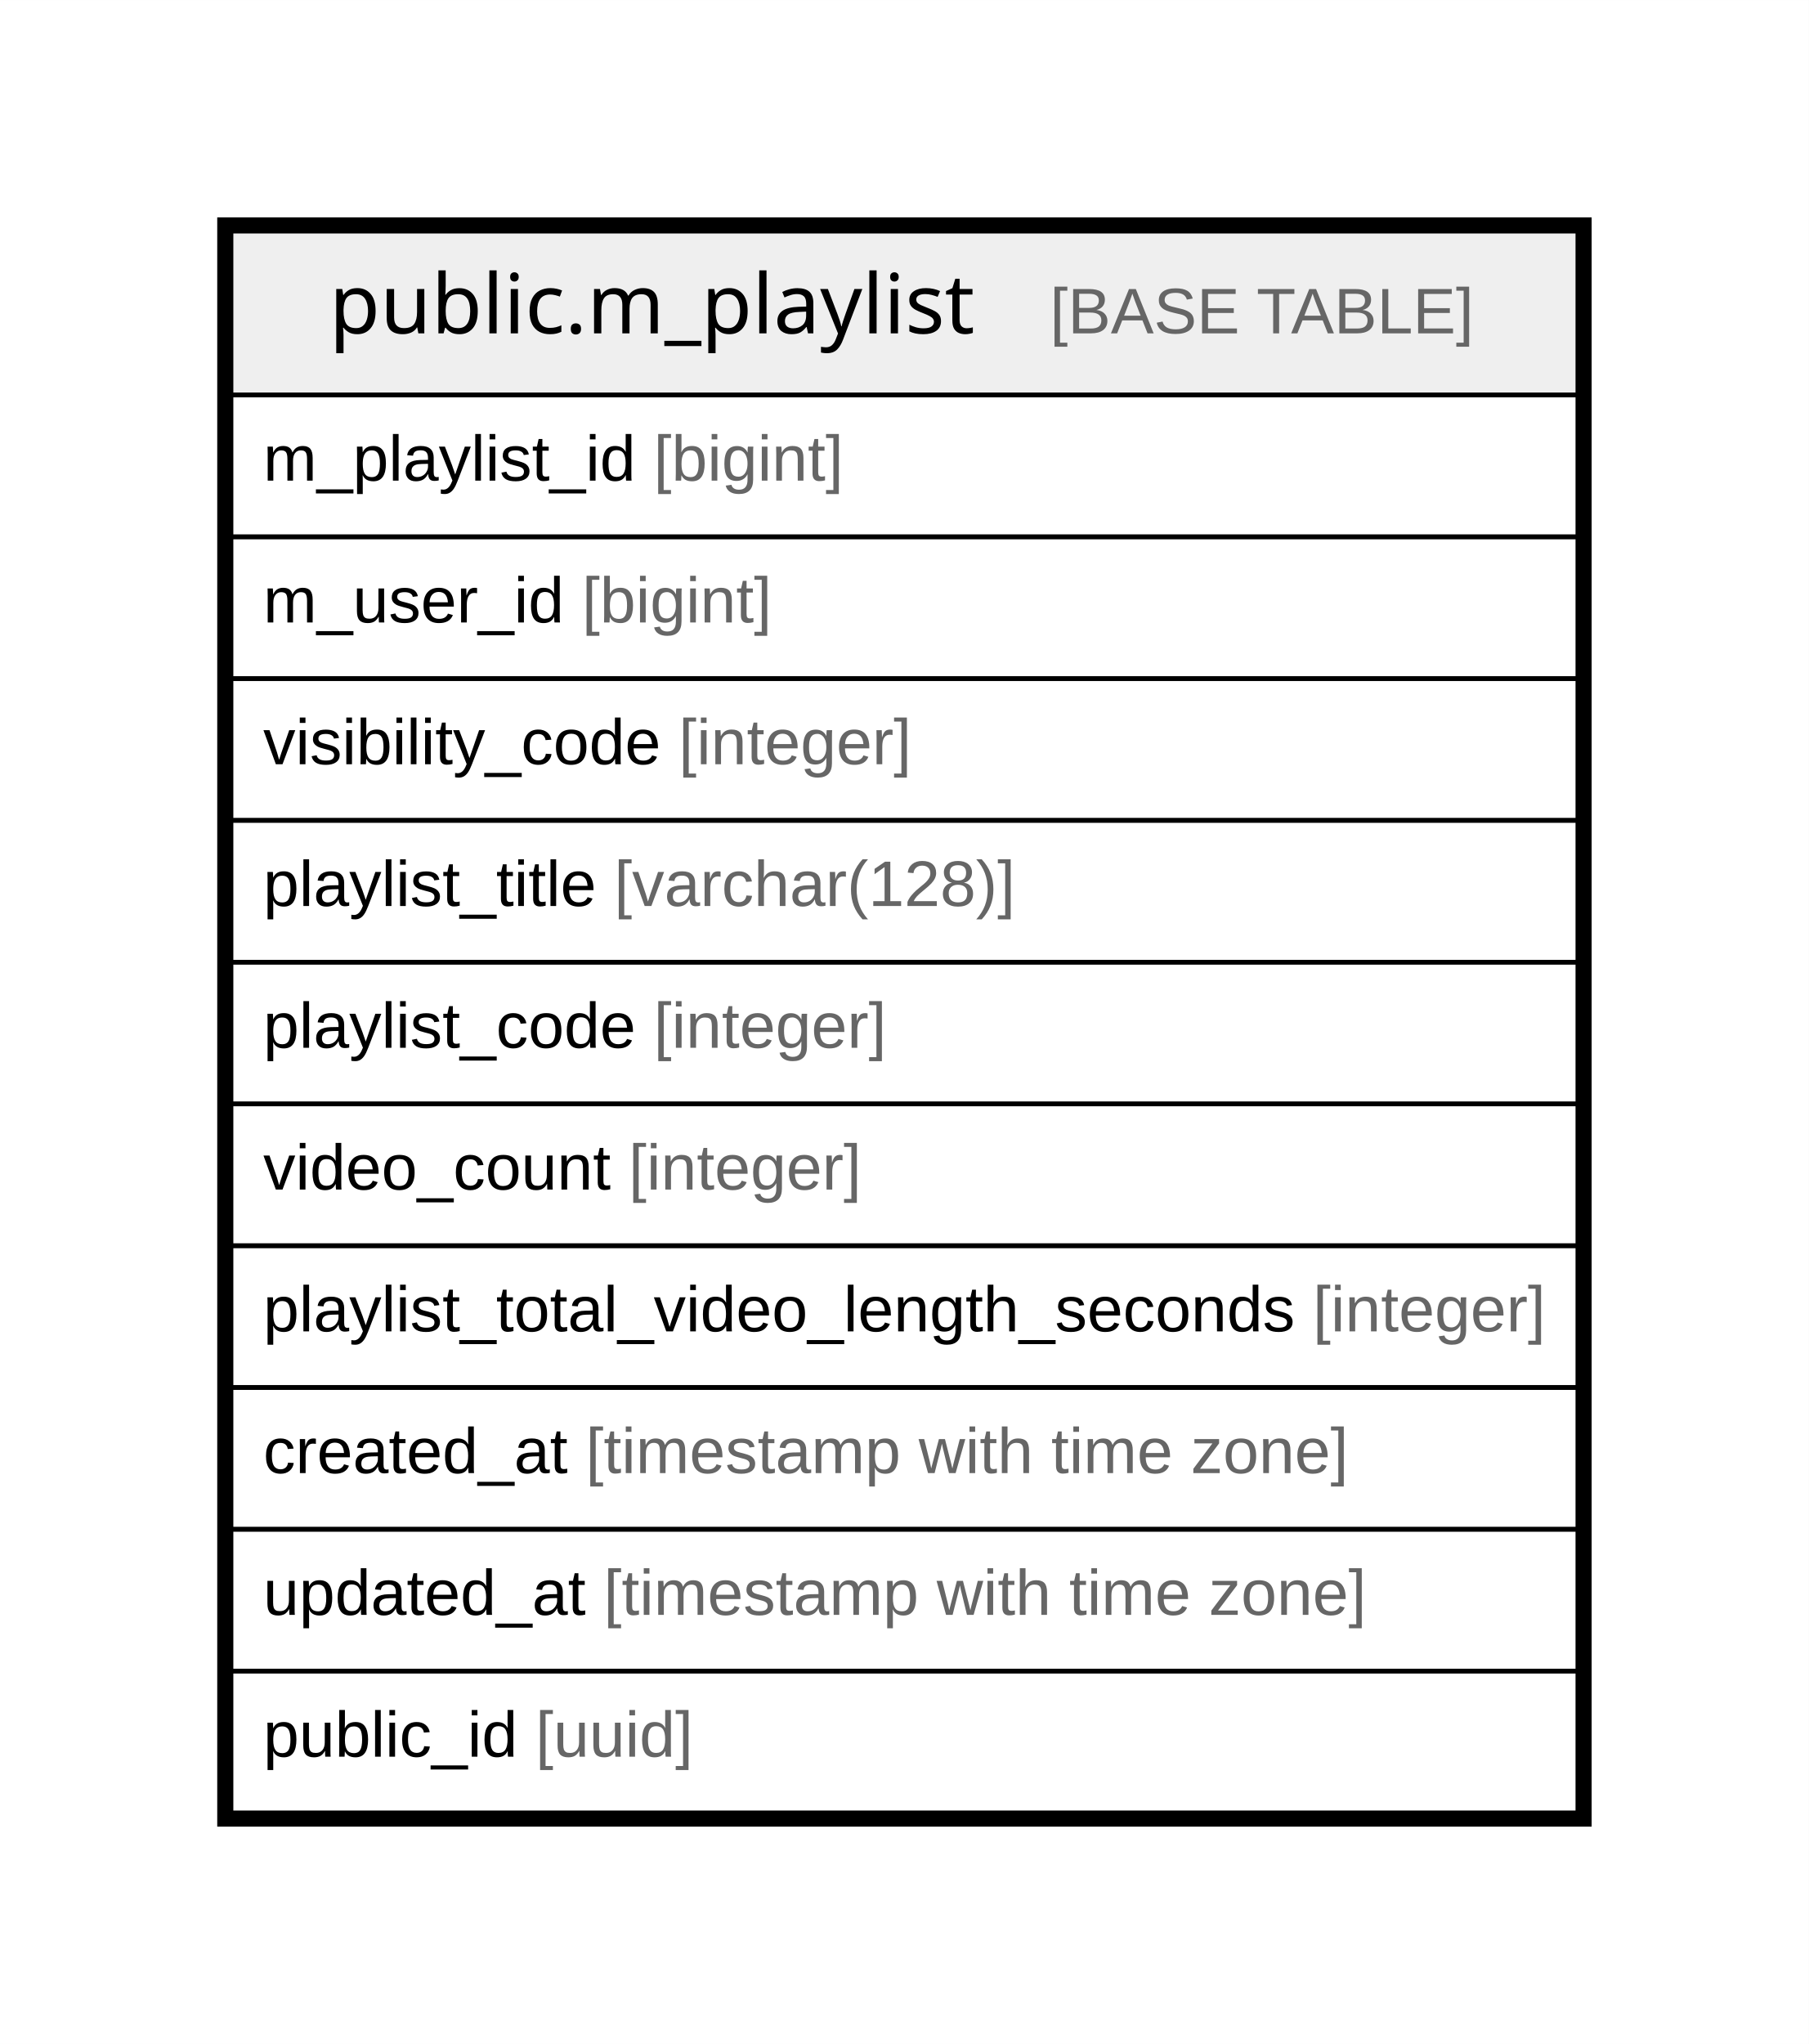
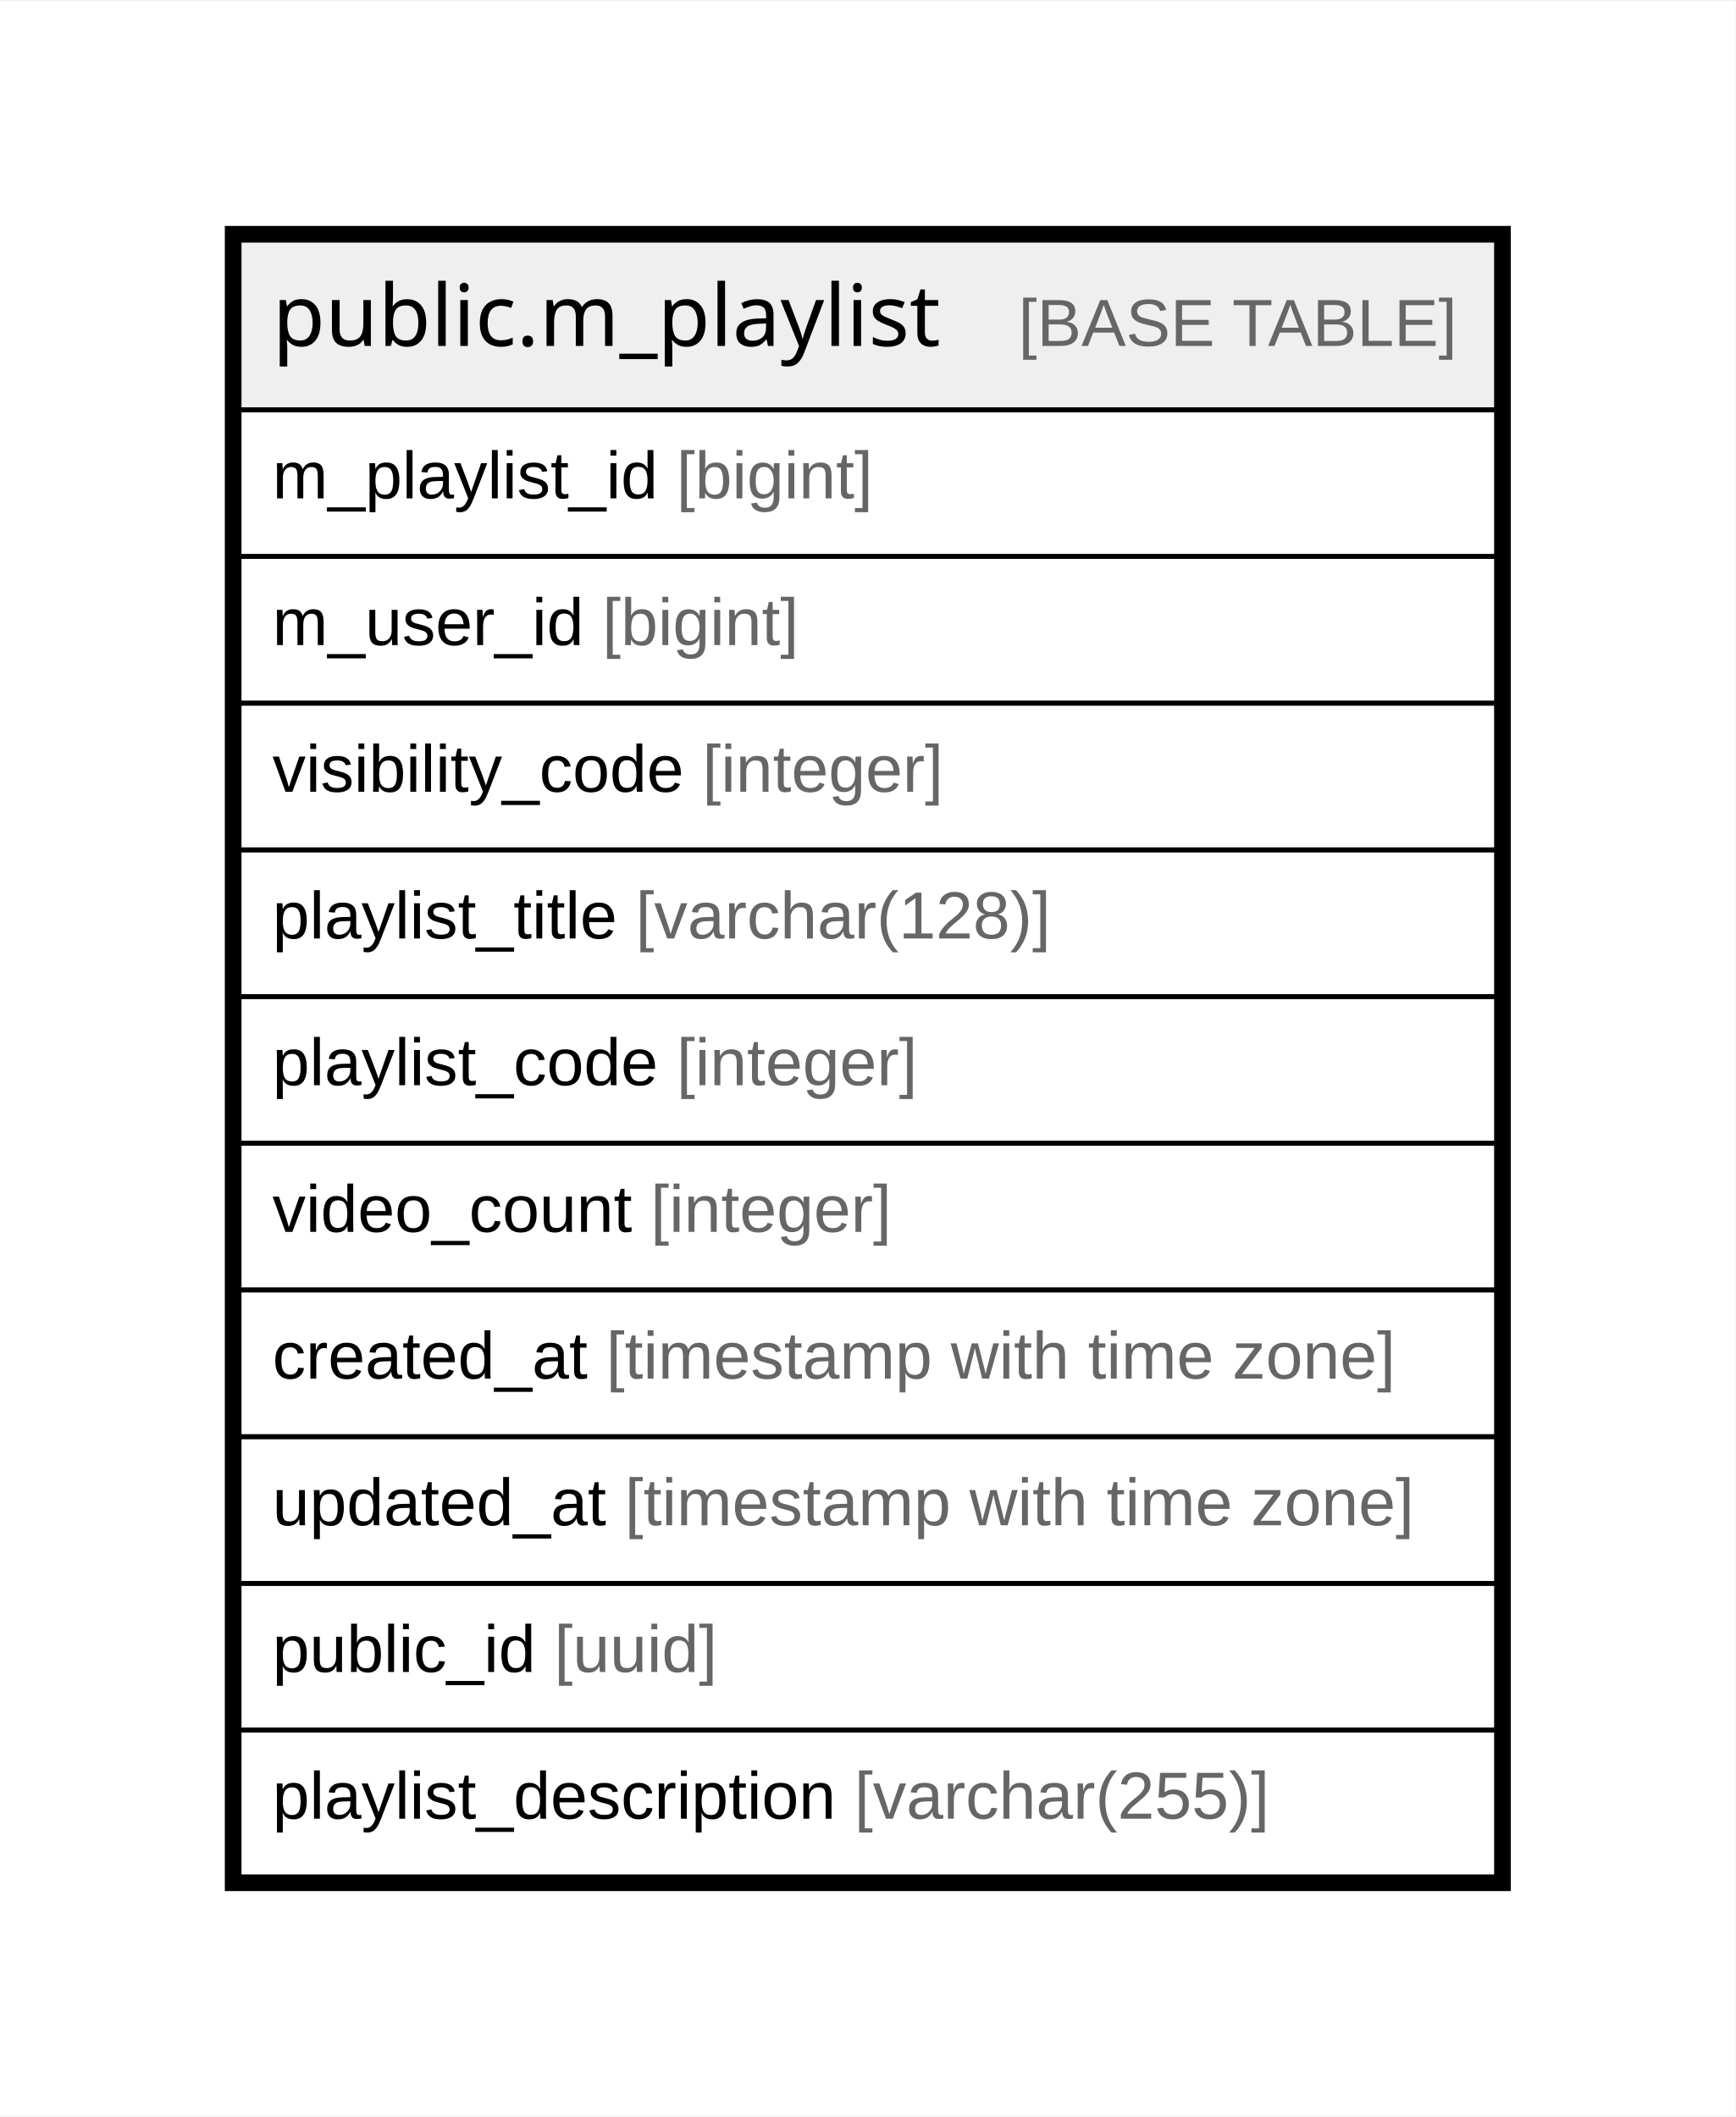
- <svg xmlns="http://www.w3.org/2000/svg" width="393pt" height="444pt" viewBox="0.00 0.00 393.03 444.00">
+ <svg xmlns="http://www.w3.org/2000/svg" width="364pt" height="444pt" viewBox="0.00 0.00 364.38 444.00">
  <g id="graph0" class="graph" transform="scale(1 1) rotate(0) translate(4 440)">
-     <polygon fill="white" stroke="none" points="-4,4 -4,-440 389.03,-440 389.03,4 -4,4" />
+     <polygon fill="white" stroke="none" points="-4,4 -4,-440 360.38,-440 360.38,4 -4,4" />
    <g id="node1" class="node">
-       <polygon fill="#efefef" stroke="none" points="46.2,-354.2 46.2,-389.8 338.83,-389.8 338.83,-354.2 46.2,-354.2" />
-       <polygon fill="none" stroke="black" points="46.2,-354.2 46.2,-389.8 338.83,-389.8 338.83,-354.2 46.2,-354.2" />
-       <text text-anchor="start" x="67.53" y="-367.6" font-family="Arial Bold" font-size="18.00">public.m_playlist</text>
-       <text text-anchor="start" x="193.02" y="-367.6" font-family="Arial" font-size="14.00">    </text>
-       <text text-anchor="start" x="224.13" y="-367.6" font-family="Arial" font-size="14.00" fill="#666666">[BASE TABLE]</text>
-       <polygon fill="none" stroke="black" points="46.2,-323.4 46.2,-354.2 338.83,-354.2 338.83,-323.4 46.2,-323.4" />
+       <polygon fill="#efefef" stroke="none" points="46.2,-354.2 46.2,-389.8 310.18,-389.8 310.18,-354.2 46.2,-354.2" />
+       <polygon fill="none" stroke="black" points="46.2,-354.2 46.2,-389.8 310.18,-389.8 310.18,-354.2 46.2,-354.2" />
+       <text text-anchor="start" x="53.2" y="-367.6" font-family="Arial Bold" font-size="18.00">public.m_playlist</text>
+       <text text-anchor="start" x="178.69" y="-367.6" font-family="Arial" font-size="14.00">    </text>
+       <text text-anchor="start" x="209.81" y="-367.6" font-family="Arial" font-size="14.00" fill="#666666">[BASE TABLE]</text>
+       <polygon fill="none" stroke="black" points="46.2,-323.4 46.2,-354.2 310.18,-354.2 310.18,-323.4 46.2,-323.4" />
      <text text-anchor="start" x="53.2" y="-335.6" font-family="Arial" font-size="14.00">m_playlist_id </text>
      <text text-anchor="start" x="138.01" y="-335.6" font-family="Arial" font-size="14.00" fill="#666666">[bigint]</text>
-       <polygon fill="none" stroke="black" points="46.2,-292.6 46.2,-323.4 338.83,-323.4 338.83,-292.6 46.2,-292.6" />
+       <polygon fill="none" stroke="black" points="46.2,-292.6 46.2,-323.4 310.18,-323.4 310.18,-292.6 46.2,-292.6" />
      <text text-anchor="start" x="53.2" y="-304.8" font-family="Arial" font-size="14.00">m_user_id </text>
      <text text-anchor="start" x="122.45" y="-304.8" font-family="Arial" font-size="14.00" fill="#666666">[bigint]</text>
-       <polygon fill="none" stroke="black" points="46.2,-261.8 46.2,-292.6 338.83,-292.6 338.83,-261.8 46.2,-261.8" />
+       <polygon fill="none" stroke="black" points="46.2,-261.8 46.2,-292.6 310.18,-292.6 310.18,-261.8 46.2,-261.8" />
      <text text-anchor="start" x="53.2" y="-274" font-family="Arial" font-size="14.00">visibility_code </text>
      <text text-anchor="start" x="143.46" y="-274" font-family="Arial" font-size="14.00" fill="#666666">[integer]</text>
-       <polygon fill="none" stroke="black" points="46.2,-231 46.2,-261.8 338.83,-261.8 338.83,-231 46.2,-231" />
+       <polygon fill="none" stroke="black" points="46.2,-231 46.2,-261.8 310.18,-261.8 310.18,-231 46.2,-231" />
      <text text-anchor="start" x="53.2" y="-243.2" font-family="Arial" font-size="14.00">playlist_title </text>
      <text text-anchor="start" x="129.45" y="-243.2" font-family="Arial" font-size="14.00" fill="#666666">[varchar(128)]</text>
-       <polygon fill="none" stroke="black" points="46.2,-200.2 46.2,-231 338.83,-231 338.83,-200.2 46.2,-200.2" />
+       <polygon fill="none" stroke="black" points="46.2,-200.2 46.2,-231 310.18,-231 310.18,-200.2 46.2,-200.2" />
      <text text-anchor="start" x="53.2" y="-212.4" font-family="Arial" font-size="14.00">playlist_code </text>
      <text text-anchor="start" x="138.03" y="-212.4" font-family="Arial" font-size="14.00" fill="#666666">[integer]</text>
-       <polygon fill="none" stroke="black" points="46.2,-169.4 46.2,-200.2 338.83,-200.2 338.83,-169.4 46.2,-169.4" />
+       <polygon fill="none" stroke="black" points="46.2,-169.4 46.2,-200.2 310.18,-200.2 310.18,-169.4 46.2,-169.4" />
      <text text-anchor="start" x="53.2" y="-181.6" font-family="Arial" font-size="14.00">video_count </text>
      <text text-anchor="start" x="132.59" y="-181.6" font-family="Arial" font-size="14.00" fill="#666666">[integer]</text>
-       <polygon fill="none" stroke="black" points="46.2,-138.6 46.2,-169.4 338.83,-169.4 338.83,-138.6 46.2,-138.6" />
-       <text text-anchor="start" x="53.2" y="-150.8" font-family="Arial" font-size="14.00">playlist_total_video_length_seconds </text>
-       <text text-anchor="start" x="281.25" y="-150.8" font-family="Arial" font-size="14.00" fill="#666666">[integer]</text>
-       <polygon fill="none" stroke="black" points="46.2,-107.8 46.2,-138.6 338.83,-138.6 338.83,-107.8 46.2,-107.8" />
-       <text text-anchor="start" x="53.2" y="-120" font-family="Arial" font-size="14.00">created_at </text>
-       <text text-anchor="start" x="123.25" y="-120" font-family="Arial" font-size="14.00" fill="#666666">[timestamp with time zone]</text>
-       <polygon fill="none" stroke="black" points="46.2,-77 46.2,-107.8 338.83,-107.8 338.83,-77 46.2,-77" />
-       <text text-anchor="start" x="53.2" y="-89.2" font-family="Arial" font-size="14.00">updated_at </text>
-       <text text-anchor="start" x="127.16" y="-89.2" font-family="Arial" font-size="14.00" fill="#666666">[timestamp with time zone]</text>
-       <polygon fill="none" stroke="black" points="46.2,-46.2 46.2,-77 338.83,-77 338.83,-46.2 46.2,-46.2" />
-       <text text-anchor="start" x="53.2" y="-58.4" font-family="Arial" font-size="14.00">public_id </text>
-       <text text-anchor="start" x="112.35" y="-58.4" font-family="Arial" font-size="14.00" fill="#666666">[uuid]</text>
-       <polygon fill="none" stroke="black" stroke-width="3" points="44.7,-44.7 44.7,-391.3 340.33,-391.3 340.33,-44.7 44.7,-44.7" />
+       <polygon fill="none" stroke="black" points="46.2,-138.6 46.2,-169.4 310.18,-169.4 310.18,-138.6 46.2,-138.6" />
+       <text text-anchor="start" x="53.2" y="-150.8" font-family="Arial" font-size="14.00">created_at </text>
+       <text text-anchor="start" x="123.25" y="-150.8" font-family="Arial" font-size="14.00" fill="#666666">[timestamp with time zone]</text>
+       <polygon fill="none" stroke="black" points="46.2,-107.8 46.2,-138.6 310.18,-138.6 310.18,-107.8 46.2,-107.8" />
+       <text text-anchor="start" x="53.2" y="-120" font-family="Arial" font-size="14.00">updated_at </text>
+       <text text-anchor="start" x="127.16" y="-120" font-family="Arial" font-size="14.00" fill="#666666">[timestamp with time zone]</text>
+       <polygon fill="none" stroke="black" points="46.2,-77 46.2,-107.8 310.18,-107.8 310.18,-77 46.2,-77" />
+       <text text-anchor="start" x="53.2" y="-89.2" font-family="Arial" font-size="14.00">public_id </text>
+       <text text-anchor="start" x="112.35" y="-89.2" font-family="Arial" font-size="14.00" fill="#666666">[uuid]</text>
+       <polygon fill="none" stroke="black" points="46.2,-46.2 46.2,-77 310.18,-77 310.18,-46.2 46.2,-46.2" />
+       <text text-anchor="start" x="53.2" y="-58.4" font-family="Arial" font-size="14.00">playlist_description </text>
+       <text text-anchor="start" x="175.37" y="-58.4" font-family="Arial" font-size="14.00" fill="#666666">[varchar(255)]</text>
+       <polygon fill="none" stroke="black" stroke-width="3" points="44.7,-44.7 44.7,-391.3 311.68,-391.3 311.68,-44.7 44.7,-44.7" />
    </g>
  </g>
</svg>
